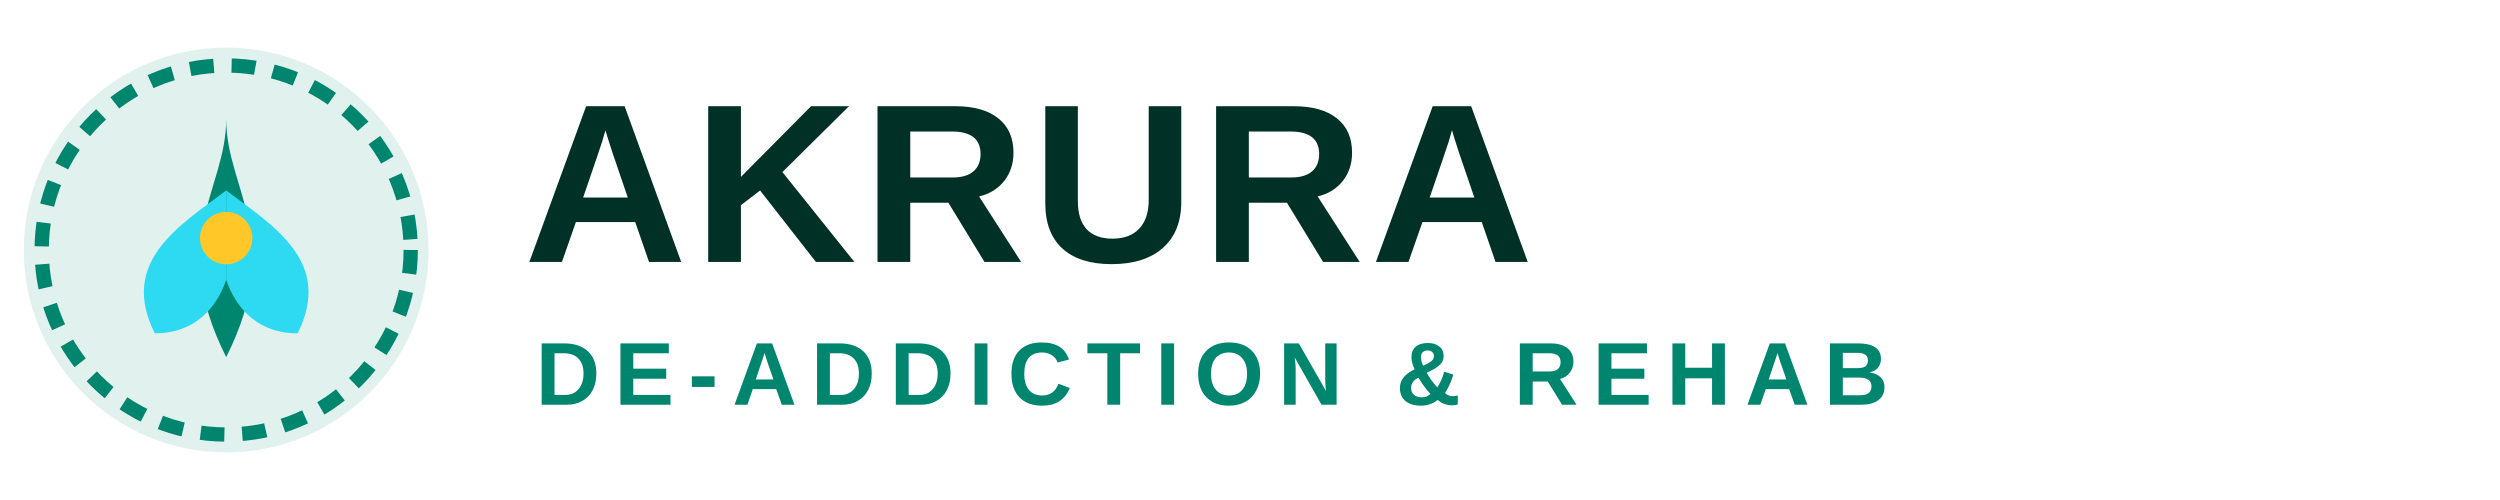
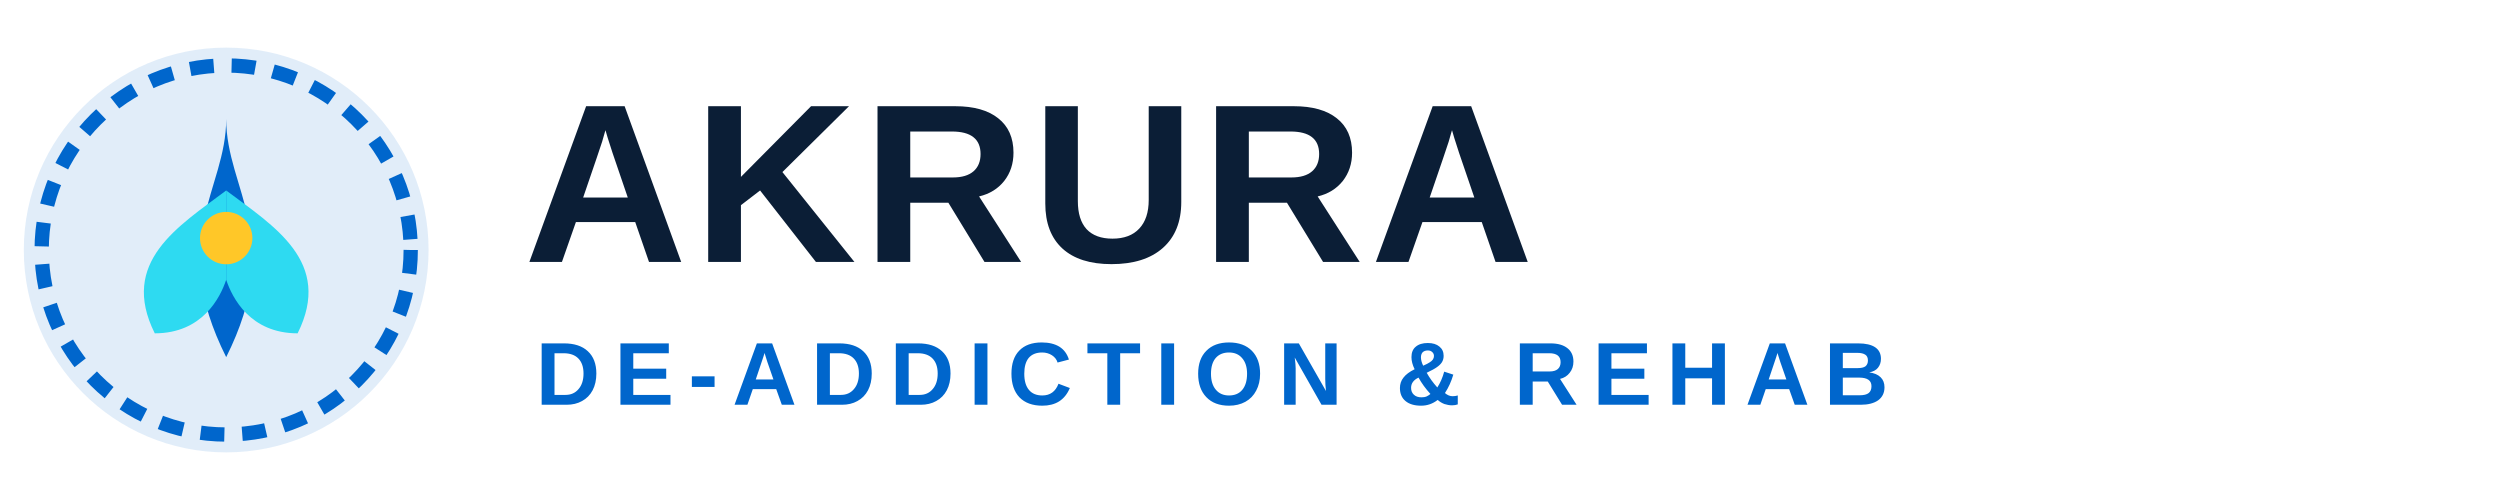
<svg xmlns="http://www.w3.org/2000/svg" viewBox="0 0 210 42" width="100%" height="100%" fill="none">
  <g transform="translate(1, 3)">
-     <circle cx="18" cy="18" r="17" fill="#00856F" fill-opacity="0.12" />
-     <circle cx="18" cy="18" r="15.5" stroke="#00856F" stroke-width="1.2" stroke-dasharray="2 1.5" />
-     <path d="M18 7 C18 13, 13 17, 18 27 C23 17, 18 13, 18 7 Z" fill="#00856F" />
+     <circle cx="18" cy="18" r="17" fill="#0066CC" fill-opacity="0.12" />
+     <circle cx="18" cy="18" r="15.5" stroke="#0066CC" stroke-width="1.2" stroke-dasharray="2 1.5" />
+     <path d="M18 7 C18 13, 13 17, 18 27 C23 17, 18 13, 18 7 Z" fill="#0066CC" />
    <path d="M18 13 C14 16, 9 19, 12 25 C16 25, 17.5 22, 18 20.5 Z" fill="#2EDAF1" />
    <path d="M18 13 C22 16, 27 19, 24 25 C20 25, 18.5 22, 18 20.5 Z" fill="#2EDAF1" />
    <circle cx="18" cy="17" r="2.2" fill="#FFC728" />
  </g>
-   <text x="44" y="22" font-family="Helveticanowdisplay, Arial, sans-serif" font-size="19" font-weight="700" fill="#013126" letter-spacing="0.5">AKRURA</text>
-   <text x="45" y="34" font-family="Helveticanowdisplay, Arial, sans-serif" font-size="7.5" font-weight="600" fill="#00856F" letter-spacing="1.2">DE-ADDICTION &amp; REHAB</text>
+   <text x="44" y="22" font-family="Helveticanowdisplay, Arial, sans-serif" font-size="19" font-weight="700" fill="#0B1E36" letter-spacing="0.5">AKRURA</text>
+   <text x="45" y="34" font-family="Helveticanowdisplay, Arial, sans-serif" font-size="7.5" font-weight="600" fill="#0066CC" letter-spacing="1.2">DE-ADDICTION &amp; REHAB</text>
</svg>
